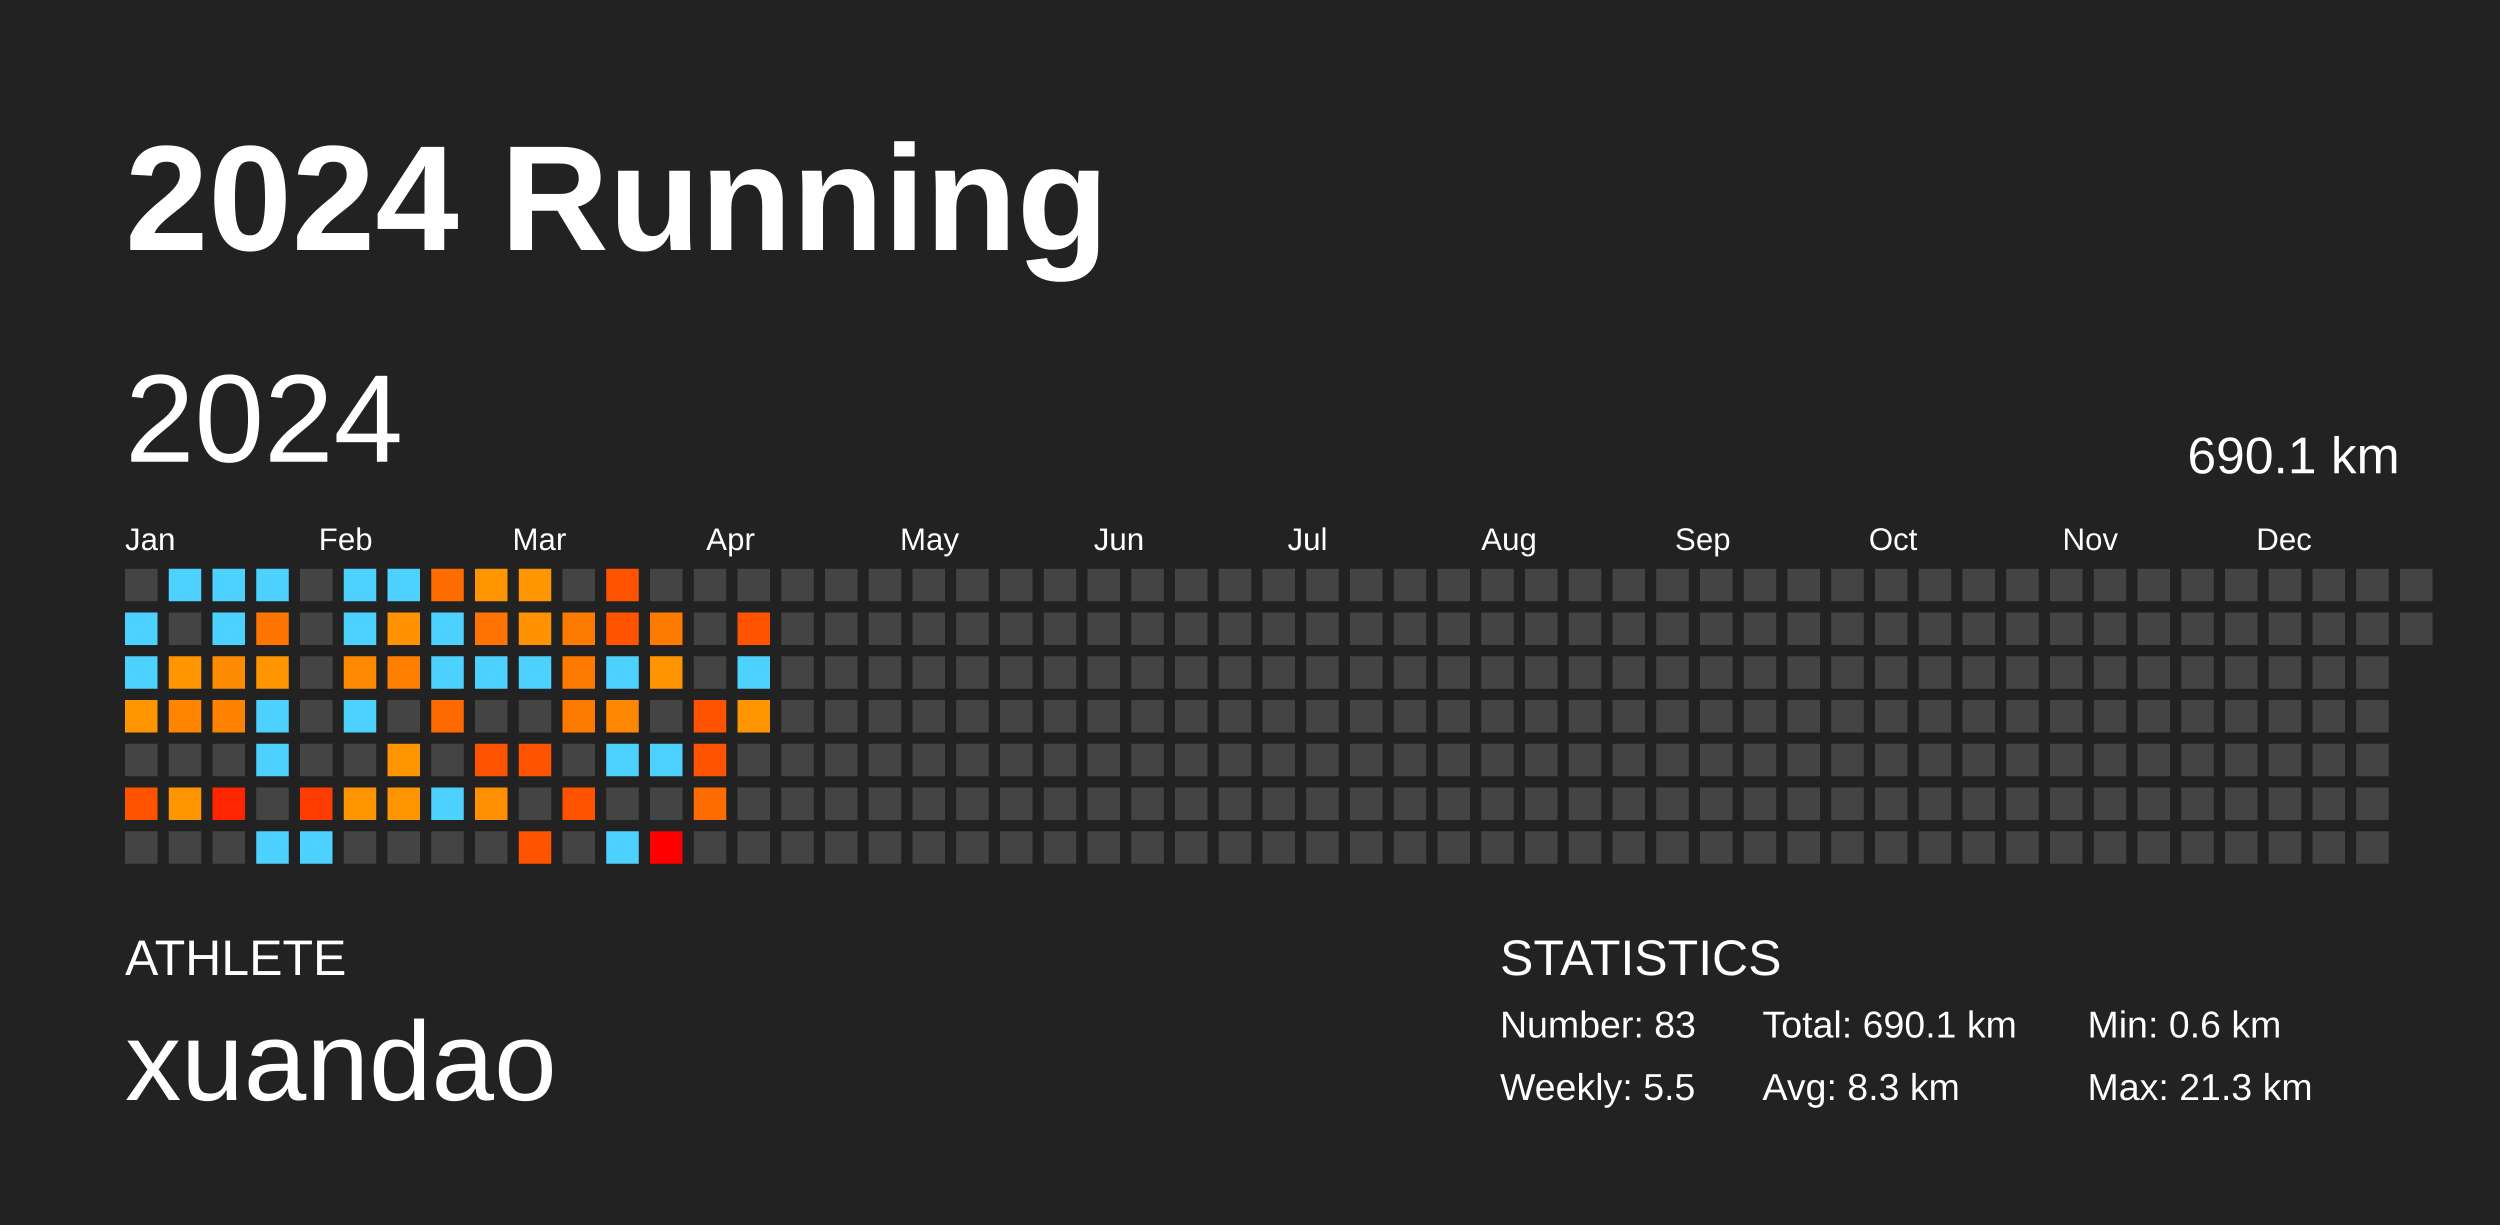
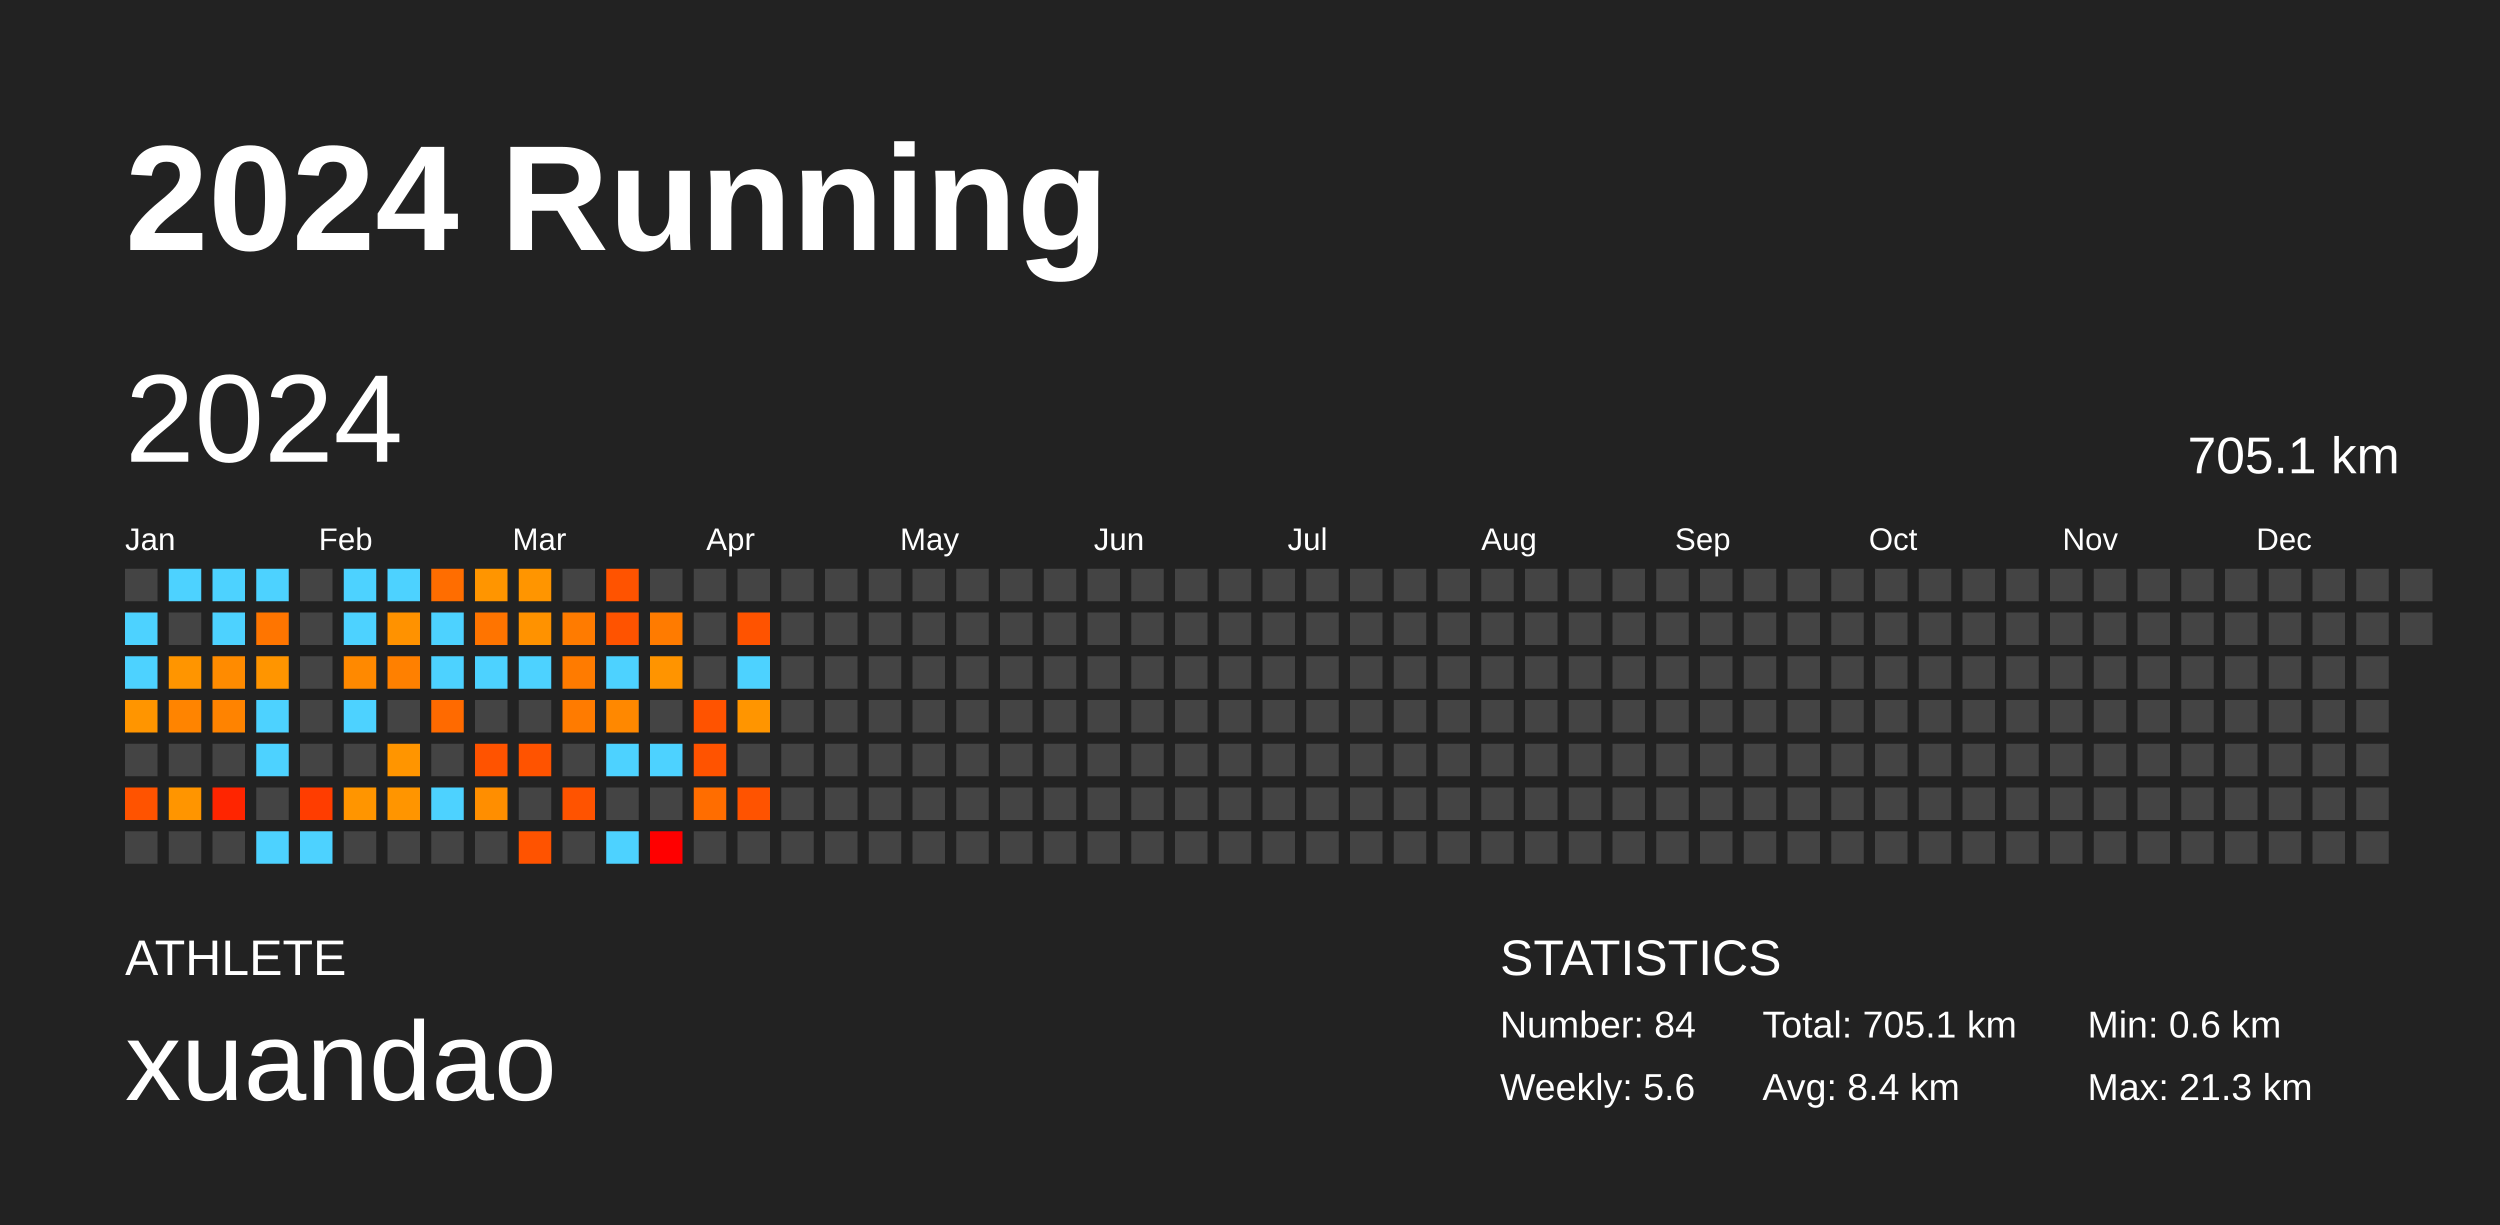
<svg xmlns="http://www.w3.org/2000/svg" baseProfile="full" height="98mm" version="1.1" viewBox="0,0,200,98" width="200mm">
  <defs />
  <rect fill="#222222" height="98" width="200" x="0" y="0" />
  <text fill="#FFFFFF" style="font-size:12px; font-family:Arial; font-weight:bold;" x="10" y="20">2024 Running</text>
  <text fill="#FFFFFF" style="font-size:4px; font-family:Arial" x="10" y="78">ATHLETE</text>
  <text fill="#FFFFFF" style="font-size:9px; font-family:Arial" x="10" y="88">xuandao</text>
  <text fill="#FFFFFF" style="font-size:4px; font-family:Arial" x="120" y="78">STATISTICS</text>
-   <text fill="#FFFFFF" style="font-size:3px; font-family:Arial" x="120" y="83">Number: 83</text>
-   <text fill="#FFFFFF" style="font-size:3px; font-family:Arial" x="120" y="88">Weekly: 5.5</text>
-   <text fill="#FFFFFF" style="font-size:3px; font-family:Arial" x="141" y="83">Total: 690.1 km</text>
-   <text fill="#FFFFFF" style="font-size:3px; font-family:Arial" x="141" y="88">Avg: 8.3 km</text>
+   <text fill="#FFFFFF" style="font-size:3px; font-family:Arial" x="120" y="83">Number: 84</text>
+   <text fill="#FFFFFF" style="font-size:3px; font-family:Arial" x="120" y="88">Weekly: 5.6</text>
+   <text fill="#FFFFFF" style="font-size:3px; font-family:Arial" x="141" y="83">Total: 705.1 km</text>
+   <text fill="#FFFFFF" style="font-size:3px; font-family:Arial" x="141" y="88">Avg: 8.4 km</text>
  <text fill="#FFFFFF" style="font-size:3px; font-family:Arial" x="167" y="83">Min: 0.6 km</text>
  <text fill="#FFFFFF" style="font-size:3px; font-family:Arial" x="167" y="88">Max: 21.3 km</text>
  <text dominant-baseline="hanging" fill="#FFFFFF" style="font-size:10.0px; font-family:Arial;" x="10" y="30">2024</text>
-   <text dominant-baseline="hanging" fill="#FFFFFF" style="font-size:4.125px; font-family:Arial;" x="175" y="35">690.1 km</text>
+   <text dominant-baseline="hanging" fill="#FFFFFF" style="font-size:4.125px; font-family:Arial;" x="175" y="35">705.1 km</text>
  <text fill="#FFFFFF" style="font-size:2.5px; font-family:Arial" x="10.0" y="44">Jan</text>
  <text fill="#FFFFFF" style="font-size:2.5px; font-family:Arial" x="25.5" y="44">Feb</text>
  <text fill="#FFFFFF" style="font-size:2.5px; font-family:Arial" x="41.0" y="44">Mar</text>
  <text fill="#FFFFFF" style="font-size:2.5px; font-family:Arial" x="56.5" y="44">Apr</text>
  <text fill="#FFFFFF" style="font-size:2.5px; font-family:Arial" x="72.0" y="44">May</text>
  <text fill="#FFFFFF" style="font-size:2.5px; font-family:Arial" x="87.5" y="44">Jun</text>
  <text fill="#FFFFFF" style="font-size:2.5px; font-family:Arial" x="103.0" y="44">Jul</text>
  <text fill="#FFFFFF" style="font-size:2.5px; font-family:Arial" x="118.5" y="44">Aug</text>
  <text fill="#FFFFFF" style="font-size:2.5px; font-family:Arial" x="134.0" y="44">Sep</text>
  <text fill="#FFFFFF" style="font-size:2.5px; font-family:Arial" x="149.5" y="44">Oct</text>
  <text fill="#FFFFFF" style="font-size:2.5px; font-family:Arial" x="165.0" y="44">Nov</text>
  <text fill="#FFFFFF" style="font-size:2.5px; font-family:Arial" x="180.5" y="44">Dec</text>
  <rect fill="#444444" height="2.6" width="2.6" x="10.0" y="45.5" />
  <rect fill="#4dd2ff" height="2.6" width="2.6" x="10.0" y="49.0" />
  <rect fill="#4dd2ff" height="2.6" width="2.6" x="10.0" y="52.5" />
  <rect fill="#ff9500" height="2.6" width="2.6" x="10.0" y="56.0" />
  <rect fill="#444444" height="2.6" width="2.6" x="10.0" y="59.5" />
  <rect fill="#ff5300" height="2.6" width="2.6" x="10.0" y="63.0" />
  <rect fill="#444444" height="2.6" width="2.6" x="10.0" y="66.5" />
  <rect fill="#4dd2ff" height="2.6" width="2.6" x="13.5" y="45.5" />
  <rect fill="#444444" height="2.6" width="2.6" x="13.5" y="49.0" />
  <rect fill="#ff9500" height="2.6" width="2.6" x="13.5" y="52.5" />
  <rect fill="#ff8400" height="2.6" width="2.6" x="13.5" y="56.0" />
  <rect fill="#444444" height="2.6" width="2.6" x="13.5" y="59.5" />
  <rect fill="#ff9500" height="2.6" width="2.6" x="13.5" y="63.0" />
  <rect fill="#444444" height="2.6" width="2.6" x="13.5" y="66.5" />
  <rect fill="#4dd2ff" height="2.6" width="2.6" x="17.0" y="45.5" />
  <rect fill="#4dd2ff" height="2.6" width="2.6" x="17.0" y="49.0" />
  <rect fill="#ff8b00" height="2.6" width="2.6" x="17.0" y="52.5" />
  <rect fill="#ff8300" height="2.6" width="2.6" x="17.0" y="56.0" />
  <rect fill="#444444" height="2.6" width="2.6" x="17.0" y="59.5" />
  <rect fill="#ff2500" height="2.6" width="2.6" x="17.0" y="63.0" />
  <rect fill="#444444" height="2.6" width="2.6" x="17.0" y="66.5" />
  <rect fill="#4dd2ff" height="2.6" width="2.6" x="20.5" y="45.5" />
  <rect fill="#ff7500" height="2.6" width="2.6" x="20.5" y="49.0" />
  <rect fill="#ff9500" height="2.6" width="2.6" x="20.5" y="52.5" />
  <rect fill="#4dd2ff" height="2.6" width="2.6" x="20.5" y="56.0" />
  <rect fill="#4dd2ff" height="2.6" width="2.6" x="20.5" y="59.5" />
  <rect fill="#444444" height="2.6" width="2.6" x="20.5" y="63.0" />
  <rect fill="#4dd2ff" height="2.6" width="2.6" x="20.5" y="66.5" />
  <rect fill="#444444" height="2.6" width="2.6" x="24.0" y="45.5" />
  <rect fill="#444444" height="2.6" width="2.6" x="24.0" y="49.0" />
  <rect fill="#444444" height="2.6" width="2.6" x="24.0" y="52.5" />
  <rect fill="#444444" height="2.6" width="2.6" x="24.0" y="56.0" />
  <rect fill="#444444" height="2.6" width="2.6" x="24.0" y="59.5" />
  <rect fill="#ff3d00" height="2.6" width="2.6" x="24.0" y="63.0" />
  <rect fill="#4dd2ff" height="2.6" width="2.6" x="24.0" y="66.5" />
  <rect fill="#4dd2ff" height="2.6" width="2.6" x="27.5" y="45.5" />
  <rect fill="#4dd2ff" height="2.6" width="2.6" x="27.5" y="49.0" />
  <rect fill="#ff8900" height="2.6" width="2.6" x="27.5" y="52.5" />
  <rect fill="#4dd2ff" height="2.6" width="2.6" x="27.5" y="56.0" />
  <rect fill="#444444" height="2.6" width="2.6" x="27.5" y="59.5" />
  <rect fill="#ff9500" height="2.6" width="2.6" x="27.5" y="63.0" />
  <rect fill="#444444" height="2.6" width="2.6" x="27.5" y="66.5" />
  <rect fill="#4dd2ff" height="2.6" width="2.6" x="31.0" y="45.5" />
  <rect fill="#ff9200" height="2.6" width="2.6" x="31.0" y="49.0" />
  <rect fill="#ff8000" height="2.6" width="2.6" x="31.0" y="52.5" />
  <rect fill="#444444" height="2.6" width="2.6" x="31.0" y="56.0" />
  <rect fill="#ff9500" height="2.6" width="2.6" x="31.0" y="59.5" />
  <rect fill="#ff9500" height="2.6" width="2.6" x="31.0" y="63.0" />
  <rect fill="#444444" height="2.6" width="2.6" x="31.0" y="66.5" />
  <rect fill="#ff6d00" height="2.6" width="2.6" x="34.5" y="45.5" />
  <rect fill="#4dd2ff" height="2.6" width="2.6" x="34.5" y="49.0" />
  <rect fill="#4dd2ff" height="2.6" width="2.6" x="34.5" y="52.5" />
  <rect fill="#ff6a00" height="2.6" width="2.6" x="34.5" y="56.0" />
  <rect fill="#444444" height="2.6" width="2.6" x="34.5" y="59.5" />
  <rect fill="#4dd2ff" height="2.6" width="2.6" x="34.5" y="63.0" />
  <rect fill="#444444" height="2.6" width="2.6" x="34.5" y="66.5" />
  <rect fill="#ff9500" height="2.6" width="2.6" x="38.0" y="45.5" />
  <rect fill="#ff7400" height="2.6" width="2.6" x="38.0" y="49.0" />
  <rect fill="#4dd2ff" height="2.6" width="2.6" x="38.0" y="52.5" />
  <rect fill="#444444" height="2.6" width="2.6" x="38.0" y="56.0" />
  <rect fill="#ff5300" height="2.6" width="2.6" x="38.0" y="59.5" />
  <rect fill="#ff8e00" height="2.6" width="2.6" x="38.0" y="63.0" />
  <rect fill="#444444" height="2.6" width="2.6" x="38.0" y="66.5" />
  <rect fill="#ff9500" height="2.6" width="2.6" x="41.5" y="45.5" />
  <rect fill="#ff9200" height="2.6" width="2.6" x="41.5" y="49.0" />
  <rect fill="#4dd2ff" height="2.6" width="2.6" x="41.5" y="52.5" />
  <rect fill="#444444" height="2.6" width="2.6" x="41.5" y="56.0" />
  <rect fill="#ff5300" height="2.6" width="2.6" x="41.5" y="59.5" />
  <rect fill="#444444" height="2.6" width="2.6" x="41.5" y="63.0" />
  <rect fill="#ff5300" height="2.6" width="2.6" x="41.5" y="66.5" />
  <rect fill="#444444" height="2.6" width="2.6" x="45.0" y="45.5" />
  <rect fill="#ff7b00" height="2.6" width="2.6" x="45.0" y="49.0" />
  <rect fill="#ff7b00" height="2.6" width="2.6" x="45.0" y="52.5" />
  <rect fill="#ff7b00" height="2.6" width="2.6" x="45.0" y="56.0" />
  <rect fill="#444444" height="2.6" width="2.6" x="45.0" y="59.5" />
  <rect fill="#ff5300" height="2.6" width="2.6" x="45.0" y="63.0" />
  <rect fill="#444444" height="2.6" width="2.6" x="45.0" y="66.5" />
  <rect fill="#ff5300" height="2.6" width="2.6" x="48.5" y="45.5" />
  <rect fill="#ff5300" height="2.6" width="2.6" x="48.5" y="49.0" />
  <rect fill="#4dd2ff" height="2.6" width="2.6" x="48.5" y="52.5" />
  <rect fill="#ff8800" height="2.6" width="2.6" x="48.5" y="56.0" />
  <rect fill="#4dd2ff" height="2.6" width="2.6" x="48.5" y="59.5" />
  <rect fill="#444444" height="2.6" width="2.6" x="48.5" y="63.0" />
  <rect fill="#4dd2ff" height="2.6" width="2.6" x="48.5" y="66.5" />
  <rect fill="#444444" height="2.6" width="2.6" x="52.0" y="45.5" />
  <rect fill="#ff7b00" height="2.6" width="2.6" x="52.0" y="49.0" />
  <rect fill="#ff9400" height="2.6" width="2.6" x="52.0" y="52.5" />
  <rect fill="#444444" height="2.6" width="2.6" x="52.0" y="56.0" />
  <rect fill="#4dd2ff" height="2.6" width="2.6" x="52.0" y="59.5" />
  <rect fill="#444444" height="2.6" width="2.6" x="52.0" y="63.0" />
  <rect fill="red" height="2.6" width="2.6" x="52.0" y="66.5" />
  <rect fill="#444444" height="2.6" width="2.6" x="55.5" y="45.5" />
  <rect fill="#444444" height="2.6" width="2.6" x="55.5" y="49.0" />
  <rect fill="#444444" height="2.6" width="2.6" x="55.5" y="52.5" />
  <rect fill="#ff5300" height="2.6" width="2.6" x="55.5" y="56.0" />
  <rect fill="#ff5300" height="2.6" width="2.6" x="55.5" y="59.5" />
  <rect fill="#ff6d00" height="2.6" width="2.6" x="55.5" y="63.0" />
  <rect fill="#444444" height="2.6" width="2.6" x="55.5" y="66.5" />
  <rect fill="#444444" height="2.6" width="2.6" x="59.0" y="45.5" />
  <rect fill="#ff5300" height="2.6" width="2.6" x="59.0" y="49.0" />
  <rect fill="#4dd2ff" height="2.6" width="2.6" x="59.0" y="52.5" />
  <rect fill="#ff9500" height="2.6" width="2.6" x="59.0" y="56.0" />
  <rect fill="#444444" height="2.6" width="2.6" x="59.0" y="59.5" />
-   <rect fill="#444444" height="2.6" width="2.6" x="59.0" y="63.0" />
+   <rect fill="#ff5300" height="2.6" width="2.6" x="59.0" y="63.0" />
  <rect fill="#444444" height="2.6" width="2.6" x="59.0" y="66.5" />
  <rect fill="#444444" height="2.6" width="2.6" x="62.5" y="45.5" />
  <rect fill="#444444" height="2.6" width="2.6" x="62.5" y="49.0" />
  <rect fill="#444444" height="2.6" width="2.6" x="62.5" y="52.5" />
  <rect fill="#444444" height="2.6" width="2.6" x="62.5" y="56.0" />
  <rect fill="#444444" height="2.6" width="2.6" x="62.5" y="59.5" />
  <rect fill="#444444" height="2.6" width="2.6" x="62.5" y="63.0" />
  <rect fill="#444444" height="2.6" width="2.6" x="62.5" y="66.5" />
  <rect fill="#444444" height="2.6" width="2.6" x="66.0" y="45.5" />
  <rect fill="#444444" height="2.6" width="2.6" x="66.0" y="49.0" />
  <rect fill="#444444" height="2.6" width="2.6" x="66.0" y="52.5" />
  <rect fill="#444444" height="2.6" width="2.6" x="66.0" y="56.0" />
  <rect fill="#444444" height="2.6" width="2.6" x="66.0" y="59.5" />
  <rect fill="#444444" height="2.6" width="2.6" x="66.0" y="63.0" />
  <rect fill="#444444" height="2.6" width="2.6" x="66.0" y="66.5" />
  <rect fill="#444444" height="2.6" width="2.6" x="69.5" y="45.5" />
  <rect fill="#444444" height="2.6" width="2.6" x="69.5" y="49.0" />
  <rect fill="#444444" height="2.6" width="2.6" x="69.5" y="52.5" />
  <rect fill="#444444" height="2.6" width="2.6" x="69.5" y="56.0" />
  <rect fill="#444444" height="2.6" width="2.6" x="69.5" y="59.5" />
  <rect fill="#444444" height="2.6" width="2.6" x="69.5" y="63.0" />
  <rect fill="#444444" height="2.6" width="2.6" x="69.5" y="66.5" />
  <rect fill="#444444" height="2.6" width="2.6" x="73.0" y="45.5" />
  <rect fill="#444444" height="2.6" width="2.6" x="73.0" y="49.0" />
  <rect fill="#444444" height="2.6" width="2.6" x="73.0" y="52.5" />
  <rect fill="#444444" height="2.6" width="2.6" x="73.0" y="56.0" />
  <rect fill="#444444" height="2.6" width="2.6" x="73.0" y="59.5" />
  <rect fill="#444444" height="2.6" width="2.6" x="73.0" y="63.0" />
  <rect fill="#444444" height="2.6" width="2.6" x="73.0" y="66.5" />
  <rect fill="#444444" height="2.6" width="2.6" x="76.5" y="45.5" />
  <rect fill="#444444" height="2.6" width="2.6" x="76.5" y="49.0" />
  <rect fill="#444444" height="2.6" width="2.6" x="76.5" y="52.5" />
  <rect fill="#444444" height="2.6" width="2.6" x="76.5" y="56.0" />
  <rect fill="#444444" height="2.6" width="2.6" x="76.5" y="59.5" />
  <rect fill="#444444" height="2.6" width="2.6" x="76.5" y="63.0" />
  <rect fill="#444444" height="2.6" width="2.6" x="76.5" y="66.5" />
  <rect fill="#444444" height="2.6" width="2.6" x="80.0" y="45.5" />
  <rect fill="#444444" height="2.6" width="2.6" x="80.0" y="49.0" />
  <rect fill="#444444" height="2.6" width="2.6" x="80.0" y="52.5" />
  <rect fill="#444444" height="2.6" width="2.6" x="80.0" y="56.0" />
  <rect fill="#444444" height="2.6" width="2.6" x="80.0" y="59.5" />
  <rect fill="#444444" height="2.6" width="2.6" x="80.0" y="63.0" />
  <rect fill="#444444" height="2.6" width="2.6" x="80.0" y="66.5" />
  <rect fill="#444444" height="2.6" width="2.6" x="83.5" y="45.5" />
  <rect fill="#444444" height="2.6" width="2.6" x="83.5" y="49.0" />
  <rect fill="#444444" height="2.6" width="2.6" x="83.5" y="52.5" />
  <rect fill="#444444" height="2.6" width="2.6" x="83.5" y="56.0" />
  <rect fill="#444444" height="2.6" width="2.6" x="83.5" y="59.5" />
  <rect fill="#444444" height="2.6" width="2.6" x="83.5" y="63.0" />
  <rect fill="#444444" height="2.6" width="2.6" x="83.5" y="66.5" />
  <rect fill="#444444" height="2.6" width="2.6" x="87.0" y="45.5" />
  <rect fill="#444444" height="2.6" width="2.6" x="87.0" y="49.0" />
  <rect fill="#444444" height="2.6" width="2.6" x="87.0" y="52.5" />
  <rect fill="#444444" height="2.6" width="2.6" x="87.0" y="56.0" />
  <rect fill="#444444" height="2.6" width="2.6" x="87.0" y="59.5" />
  <rect fill="#444444" height="2.6" width="2.6" x="87.0" y="63.0" />
  <rect fill="#444444" height="2.6" width="2.6" x="87.0" y="66.5" />
  <rect fill="#444444" height="2.6" width="2.6" x="90.5" y="45.5" />
  <rect fill="#444444" height="2.6" width="2.6" x="90.5" y="49.0" />
  <rect fill="#444444" height="2.6" width="2.6" x="90.5" y="52.5" />
  <rect fill="#444444" height="2.6" width="2.6" x="90.5" y="56.0" />
  <rect fill="#444444" height="2.6" width="2.6" x="90.5" y="59.5" />
  <rect fill="#444444" height="2.6" width="2.6" x="90.5" y="63.0" />
  <rect fill="#444444" height="2.6" width="2.6" x="90.5" y="66.5" />
  <rect fill="#444444" height="2.6" width="2.6" x="94.0" y="45.5" />
  <rect fill="#444444" height="2.6" width="2.6" x="94.0" y="49.0" />
  <rect fill="#444444" height="2.6" width="2.6" x="94.0" y="52.5" />
  <rect fill="#444444" height="2.6" width="2.6" x="94.0" y="56.0" />
  <rect fill="#444444" height="2.6" width="2.6" x="94.0" y="59.5" />
  <rect fill="#444444" height="2.6" width="2.6" x="94.0" y="63.0" />
  <rect fill="#444444" height="2.6" width="2.6" x="94.0" y="66.5" />
  <rect fill="#444444" height="2.6" width="2.6" x="97.5" y="45.5" />
  <rect fill="#444444" height="2.6" width="2.6" x="97.5" y="49.0" />
  <rect fill="#444444" height="2.6" width="2.6" x="97.5" y="52.5" />
  <rect fill="#444444" height="2.6" width="2.6" x="97.5" y="56.0" />
  <rect fill="#444444" height="2.6" width="2.6" x="97.5" y="59.5" />
  <rect fill="#444444" height="2.6" width="2.6" x="97.5" y="63.0" />
  <rect fill="#444444" height="2.6" width="2.6" x="97.5" y="66.5" />
  <rect fill="#444444" height="2.6" width="2.6" x="101.0" y="45.5" />
  <rect fill="#444444" height="2.6" width="2.6" x="101.0" y="49.0" />
  <rect fill="#444444" height="2.6" width="2.6" x="101.0" y="52.5" />
  <rect fill="#444444" height="2.6" width="2.6" x="101.0" y="56.0" />
  <rect fill="#444444" height="2.6" width="2.6" x="101.0" y="59.5" />
  <rect fill="#444444" height="2.6" width="2.6" x="101.0" y="63.0" />
  <rect fill="#444444" height="2.6" width="2.6" x="101.0" y="66.5" />
  <rect fill="#444444" height="2.6" width="2.6" x="104.5" y="45.5" />
  <rect fill="#444444" height="2.6" width="2.6" x="104.5" y="49.0" />
  <rect fill="#444444" height="2.6" width="2.6" x="104.5" y="52.5" />
  <rect fill="#444444" height="2.6" width="2.6" x="104.5" y="56.0" />
  <rect fill="#444444" height="2.6" width="2.6" x="104.5" y="59.5" />
  <rect fill="#444444" height="2.6" width="2.6" x="104.5" y="63.0" />
  <rect fill="#444444" height="2.6" width="2.6" x="104.5" y="66.5" />
  <rect fill="#444444" height="2.6" width="2.6" x="108.0" y="45.5" />
  <rect fill="#444444" height="2.6" width="2.6" x="108.0" y="49.0" />
  <rect fill="#444444" height="2.6" width="2.6" x="108.0" y="52.5" />
  <rect fill="#444444" height="2.6" width="2.6" x="108.0" y="56.0" />
  <rect fill="#444444" height="2.6" width="2.6" x="108.0" y="59.5" />
  <rect fill="#444444" height="2.6" width="2.6" x="108.0" y="63.0" />
  <rect fill="#444444" height="2.6" width="2.6" x="108.0" y="66.5" />
  <rect fill="#444444" height="2.6" width="2.6" x="111.5" y="45.5" />
  <rect fill="#444444" height="2.6" width="2.6" x="111.5" y="49.0" />
  <rect fill="#444444" height="2.6" width="2.6" x="111.5" y="52.5" />
  <rect fill="#444444" height="2.6" width="2.6" x="111.5" y="56.0" />
  <rect fill="#444444" height="2.6" width="2.6" x="111.5" y="59.5" />
  <rect fill="#444444" height="2.6" width="2.6" x="111.5" y="63.0" />
  <rect fill="#444444" height="2.6" width="2.6" x="111.5" y="66.5" />
  <rect fill="#444444" height="2.6" width="2.6" x="115.0" y="45.5" />
  <rect fill="#444444" height="2.6" width="2.6" x="115.0" y="49.0" />
  <rect fill="#444444" height="2.6" width="2.6" x="115.0" y="52.5" />
  <rect fill="#444444" height="2.6" width="2.6" x="115.0" y="56.0" />
  <rect fill="#444444" height="2.6" width="2.6" x="115.0" y="59.5" />
  <rect fill="#444444" height="2.6" width="2.6" x="115.0" y="63.0" />
  <rect fill="#444444" height="2.6" width="2.6" x="115.0" y="66.5" />
  <rect fill="#444444" height="2.6" width="2.6" x="118.5" y="45.5" />
  <rect fill="#444444" height="2.6" width="2.6" x="118.5" y="49.0" />
  <rect fill="#444444" height="2.6" width="2.6" x="118.5" y="52.5" />
  <rect fill="#444444" height="2.6" width="2.6" x="118.5" y="56.0" />
  <rect fill="#444444" height="2.6" width="2.6" x="118.5" y="59.5" />
  <rect fill="#444444" height="2.6" width="2.6" x="118.5" y="63.0" />
  <rect fill="#444444" height="2.6" width="2.6" x="118.5" y="66.5" />
  <rect fill="#444444" height="2.6" width="2.6" x="122.0" y="45.5" />
  <rect fill="#444444" height="2.6" width="2.6" x="122.0" y="49.0" />
  <rect fill="#444444" height="2.6" width="2.6" x="122.0" y="52.5" />
  <rect fill="#444444" height="2.6" width="2.6" x="122.0" y="56.0" />
  <rect fill="#444444" height="2.6" width="2.6" x="122.0" y="59.5" />
  <rect fill="#444444" height="2.6" width="2.6" x="122.0" y="63.0" />
  <rect fill="#444444" height="2.6" width="2.6" x="122.0" y="66.5" />
  <rect fill="#444444" height="2.6" width="2.6" x="125.5" y="45.5" />
  <rect fill="#444444" height="2.6" width="2.6" x="125.5" y="49.0" />
  <rect fill="#444444" height="2.6" width="2.6" x="125.5" y="52.5" />
  <rect fill="#444444" height="2.6" width="2.6" x="125.5" y="56.0" />
  <rect fill="#444444" height="2.6" width="2.6" x="125.5" y="59.5" />
  <rect fill="#444444" height="2.6" width="2.6" x="125.5" y="63.0" />
  <rect fill="#444444" height="2.6" width="2.6" x="125.5" y="66.5" />
  <rect fill="#444444" height="2.6" width="2.6" x="129.0" y="45.5" />
  <rect fill="#444444" height="2.6" width="2.6" x="129.0" y="49.0" />
  <rect fill="#444444" height="2.6" width="2.6" x="129.0" y="52.5" />
  <rect fill="#444444" height="2.6" width="2.6" x="129.0" y="56.0" />
  <rect fill="#444444" height="2.6" width="2.6" x="129.0" y="59.5" />
  <rect fill="#444444" height="2.6" width="2.6" x="129.0" y="63.0" />
  <rect fill="#444444" height="2.6" width="2.6" x="129.0" y="66.5" />
  <rect fill="#444444" height="2.6" width="2.6" x="132.5" y="45.5" />
  <rect fill="#444444" height="2.6" width="2.6" x="132.5" y="49.0" />
  <rect fill="#444444" height="2.6" width="2.6" x="132.5" y="52.5" />
  <rect fill="#444444" height="2.6" width="2.6" x="132.5" y="56.0" />
  <rect fill="#444444" height="2.6" width="2.6" x="132.5" y="59.5" />
  <rect fill="#444444" height="2.6" width="2.6" x="132.5" y="63.0" />
  <rect fill="#444444" height="2.6" width="2.6" x="132.5" y="66.5" />
  <rect fill="#444444" height="2.6" width="2.6" x="136.0" y="45.5" />
  <rect fill="#444444" height="2.6" width="2.6" x="136.0" y="49.0" />
  <rect fill="#444444" height="2.6" width="2.6" x="136.0" y="52.5" />
  <rect fill="#444444" height="2.6" width="2.6" x="136.0" y="56.0" />
  <rect fill="#444444" height="2.6" width="2.6" x="136.0" y="59.5" />
  <rect fill="#444444" height="2.6" width="2.6" x="136.0" y="63.0" />
  <rect fill="#444444" height="2.6" width="2.6" x="136.0" y="66.5" />
  <rect fill="#444444" height="2.6" width="2.6" x="139.5" y="45.5" />
  <rect fill="#444444" height="2.6" width="2.6" x="139.5" y="49.0" />
  <rect fill="#444444" height="2.6" width="2.6" x="139.5" y="52.5" />
  <rect fill="#444444" height="2.6" width="2.6" x="139.5" y="56.0" />
  <rect fill="#444444" height="2.6" width="2.6" x="139.5" y="59.5" />
  <rect fill="#444444" height="2.6" width="2.6" x="139.5" y="63.0" />
  <rect fill="#444444" height="2.6" width="2.6" x="139.5" y="66.5" />
  <rect fill="#444444" height="2.6" width="2.6" x="143.0" y="45.5" />
  <rect fill="#444444" height="2.6" width="2.6" x="143.0" y="49.0" />
  <rect fill="#444444" height="2.6" width="2.6" x="143.0" y="52.5" />
  <rect fill="#444444" height="2.6" width="2.6" x="143.0" y="56.0" />
  <rect fill="#444444" height="2.6" width="2.6" x="143.0" y="59.5" />
  <rect fill="#444444" height="2.6" width="2.6" x="143.0" y="63.0" />
  <rect fill="#444444" height="2.6" width="2.6" x="143.0" y="66.5" />
  <rect fill="#444444" height="2.6" width="2.6" x="146.5" y="45.5" />
  <rect fill="#444444" height="2.6" width="2.6" x="146.5" y="49.0" />
  <rect fill="#444444" height="2.6" width="2.6" x="146.5" y="52.5" />
  <rect fill="#444444" height="2.6" width="2.6" x="146.5" y="56.0" />
  <rect fill="#444444" height="2.6" width="2.6" x="146.5" y="59.5" />
  <rect fill="#444444" height="2.6" width="2.6" x="146.5" y="63.0" />
  <rect fill="#444444" height="2.6" width="2.6" x="146.5" y="66.5" />
  <rect fill="#444444" height="2.6" width="2.6" x="150.0" y="45.5" />
  <rect fill="#444444" height="2.6" width="2.6" x="150.0" y="49.0" />
  <rect fill="#444444" height="2.6" width="2.6" x="150.0" y="52.5" />
  <rect fill="#444444" height="2.6" width="2.6" x="150.0" y="56.0" />
  <rect fill="#444444" height="2.6" width="2.6" x="150.0" y="59.5" />
  <rect fill="#444444" height="2.6" width="2.6" x="150.0" y="63.0" />
  <rect fill="#444444" height="2.6" width="2.6" x="150.0" y="66.5" />
  <rect fill="#444444" height="2.6" width="2.6" x="153.5" y="45.5" />
  <rect fill="#444444" height="2.6" width="2.6" x="153.5" y="49.0" />
  <rect fill="#444444" height="2.6" width="2.6" x="153.5" y="52.5" />
  <rect fill="#444444" height="2.6" width="2.6" x="153.5" y="56.0" />
  <rect fill="#444444" height="2.6" width="2.6" x="153.5" y="59.5" />
  <rect fill="#444444" height="2.6" width="2.6" x="153.5" y="63.0" />
  <rect fill="#444444" height="2.6" width="2.6" x="153.5" y="66.5" />
  <rect fill="#444444" height="2.6" width="2.6" x="157.0" y="45.5" />
  <rect fill="#444444" height="2.6" width="2.6" x="157.0" y="49.0" />
  <rect fill="#444444" height="2.6" width="2.6" x="157.0" y="52.5" />
  <rect fill="#444444" height="2.6" width="2.6" x="157.0" y="56.0" />
  <rect fill="#444444" height="2.6" width="2.6" x="157.0" y="59.5" />
  <rect fill="#444444" height="2.6" width="2.6" x="157.0" y="63.0" />
  <rect fill="#444444" height="2.6" width="2.6" x="157.0" y="66.5" />
  <rect fill="#444444" height="2.6" width="2.6" x="160.5" y="45.5" />
  <rect fill="#444444" height="2.6" width="2.6" x="160.5" y="49.0" />
  <rect fill="#444444" height="2.6" width="2.6" x="160.5" y="52.5" />
  <rect fill="#444444" height="2.6" width="2.6" x="160.5" y="56.0" />
  <rect fill="#444444" height="2.6" width="2.6" x="160.5" y="59.5" />
  <rect fill="#444444" height="2.6" width="2.6" x="160.5" y="63.0" />
  <rect fill="#444444" height="2.6" width="2.6" x="160.5" y="66.5" />
  <rect fill="#444444" height="2.6" width="2.6" x="164.0" y="45.5" />
  <rect fill="#444444" height="2.6" width="2.6" x="164.0" y="49.0" />
  <rect fill="#444444" height="2.6" width="2.6" x="164.0" y="52.5" />
  <rect fill="#444444" height="2.6" width="2.6" x="164.0" y="56.0" />
  <rect fill="#444444" height="2.6" width="2.6" x="164.0" y="59.5" />
  <rect fill="#444444" height="2.6" width="2.6" x="164.0" y="63.0" />
  <rect fill="#444444" height="2.6" width="2.6" x="164.0" y="66.5" />
  <rect fill="#444444" height="2.6" width="2.6" x="167.5" y="45.5" />
  <rect fill="#444444" height="2.6" width="2.6" x="167.5" y="49.0" />
  <rect fill="#444444" height="2.6" width="2.6" x="167.5" y="52.5" />
  <rect fill="#444444" height="2.6" width="2.6" x="167.5" y="56.0" />
  <rect fill="#444444" height="2.6" width="2.6" x="167.5" y="59.5" />
  <rect fill="#444444" height="2.6" width="2.6" x="167.5" y="63.0" />
  <rect fill="#444444" height="2.6" width="2.6" x="167.5" y="66.5" />
  <rect fill="#444444" height="2.6" width="2.6" x="171.0" y="45.5" />
  <rect fill="#444444" height="2.6" width="2.6" x="171.0" y="49.0" />
  <rect fill="#444444" height="2.6" width="2.6" x="171.0" y="52.5" />
  <rect fill="#444444" height="2.6" width="2.6" x="171.0" y="56.0" />
  <rect fill="#444444" height="2.6" width="2.6" x="171.0" y="59.5" />
  <rect fill="#444444" height="2.6" width="2.6" x="171.0" y="63.0" />
  <rect fill="#444444" height="2.6" width="2.6" x="171.0" y="66.5" />
  <rect fill="#444444" height="2.6" width="2.6" x="174.5" y="45.5" />
  <rect fill="#444444" height="2.6" width="2.6" x="174.5" y="49.0" />
  <rect fill="#444444" height="2.6" width="2.6" x="174.5" y="52.5" />
  <rect fill="#444444" height="2.6" width="2.6" x="174.5" y="56.0" />
  <rect fill="#444444" height="2.6" width="2.6" x="174.5" y="59.5" />
  <rect fill="#444444" height="2.6" width="2.6" x="174.5" y="63.0" />
  <rect fill="#444444" height="2.6" width="2.6" x="174.5" y="66.5" />
  <rect fill="#444444" height="2.6" width="2.6" x="178.0" y="45.5" />
  <rect fill="#444444" height="2.6" width="2.6" x="178.0" y="49.0" />
  <rect fill="#444444" height="2.6" width="2.6" x="178.0" y="52.5" />
  <rect fill="#444444" height="2.6" width="2.6" x="178.0" y="56.0" />
  <rect fill="#444444" height="2.6" width="2.6" x="178.0" y="59.5" />
  <rect fill="#444444" height="2.6" width="2.6" x="178.0" y="63.0" />
  <rect fill="#444444" height="2.6" width="2.6" x="178.0" y="66.5" />
  <rect fill="#444444" height="2.6" width="2.6" x="181.5" y="45.5" />
  <rect fill="#444444" height="2.6" width="2.6" x="181.5" y="49.0" />
  <rect fill="#444444" height="2.6" width="2.6" x="181.5" y="52.5" />
  <rect fill="#444444" height="2.6" width="2.6" x="181.5" y="56.0" />
  <rect fill="#444444" height="2.6" width="2.6" x="181.5" y="59.5" />
  <rect fill="#444444" height="2.6" width="2.6" x="181.5" y="63.0" />
  <rect fill="#444444" height="2.6" width="2.6" x="181.5" y="66.5" />
  <rect fill="#444444" height="2.6" width="2.6" x="185.0" y="45.5" />
  <rect fill="#444444" height="2.6" width="2.6" x="185.0" y="49.0" />
  <rect fill="#444444" height="2.6" width="2.6" x="185.0" y="52.5" />
  <rect fill="#444444" height="2.6" width="2.6" x="185.0" y="56.0" />
  <rect fill="#444444" height="2.6" width="2.6" x="185.0" y="59.5" />
  <rect fill="#444444" height="2.6" width="2.6" x="185.0" y="63.0" />
  <rect fill="#444444" height="2.6" width="2.6" x="185.0" y="66.5" />
  <rect fill="#444444" height="2.6" width="2.6" x="188.5" y="45.5" />
  <rect fill="#444444" height="2.6" width="2.6" x="188.5" y="49.0" />
  <rect fill="#444444" height="2.6" width="2.6" x="188.5" y="52.5" />
  <rect fill="#444444" height="2.6" width="2.6" x="188.5" y="56.0" />
  <rect fill="#444444" height="2.6" width="2.6" x="188.5" y="59.5" />
  <rect fill="#444444" height="2.6" width="2.6" x="188.5" y="63.0" />
  <rect fill="#444444" height="2.6" width="2.6" x="188.5" y="66.5" />
  <rect fill="#444444" height="2.6" width="2.6" x="192.0" y="45.5" />
  <rect fill="#444444" height="2.6" width="2.6" x="192.0" y="49.0" />
</svg>
